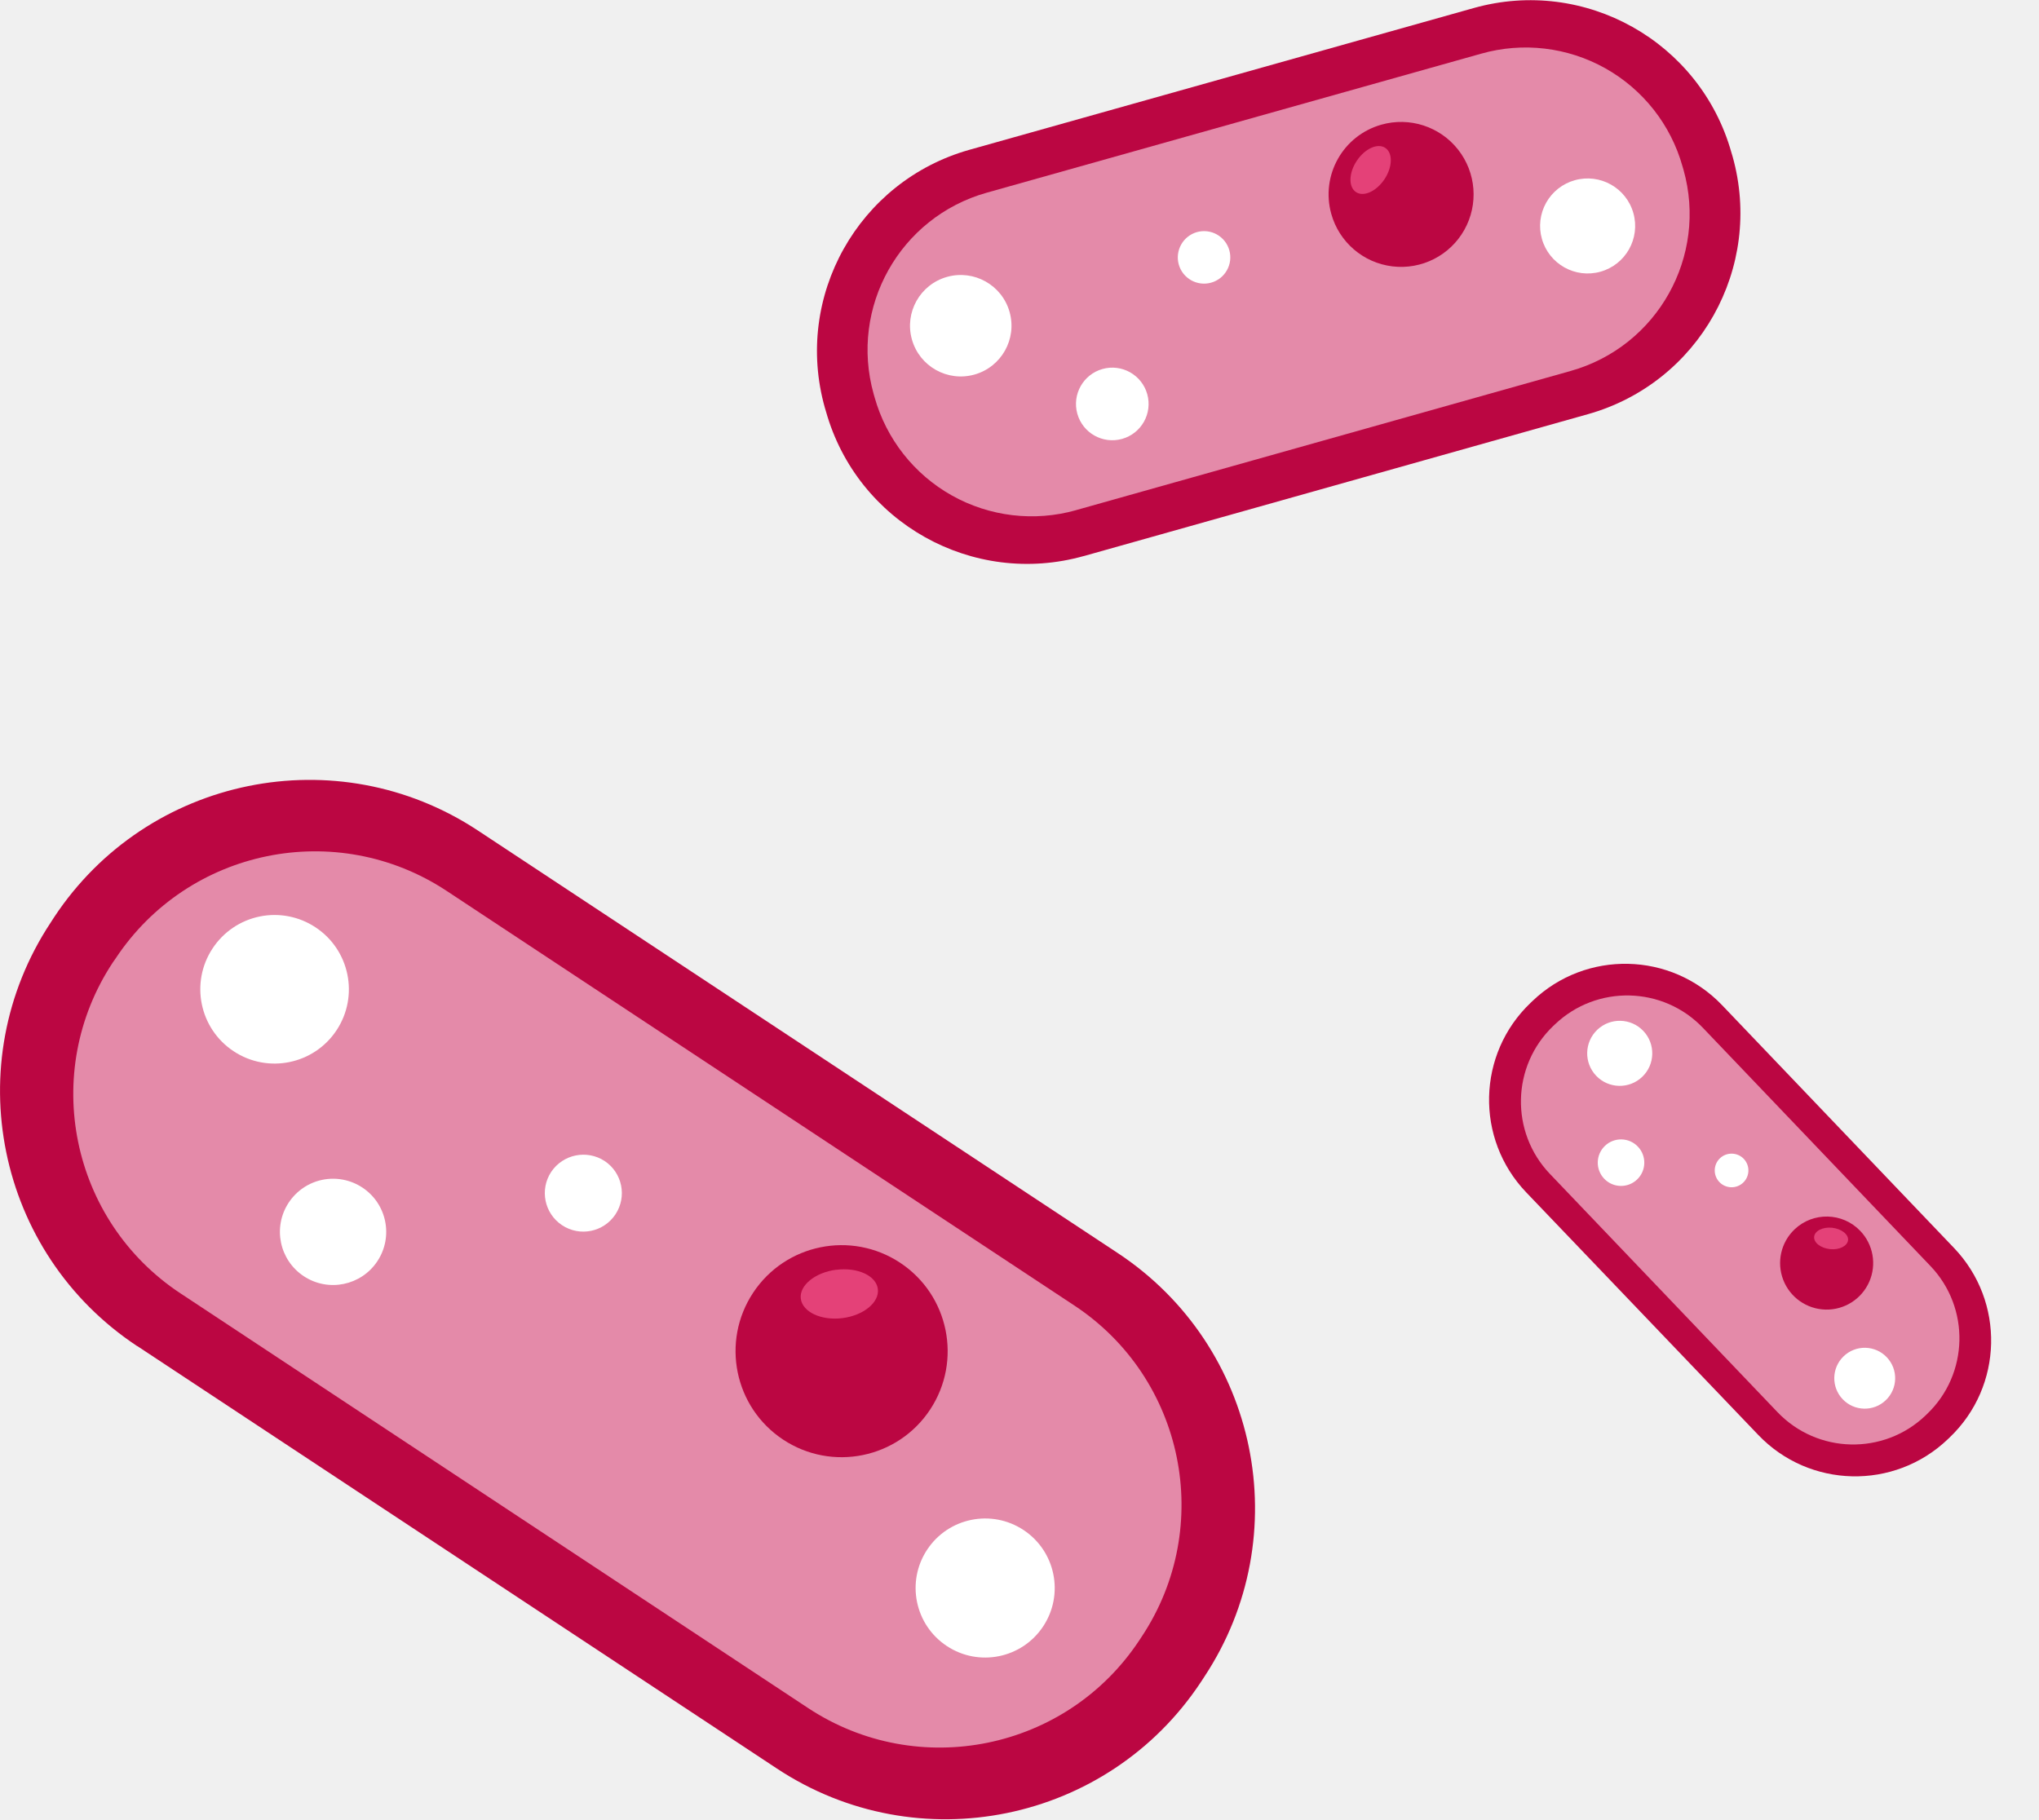
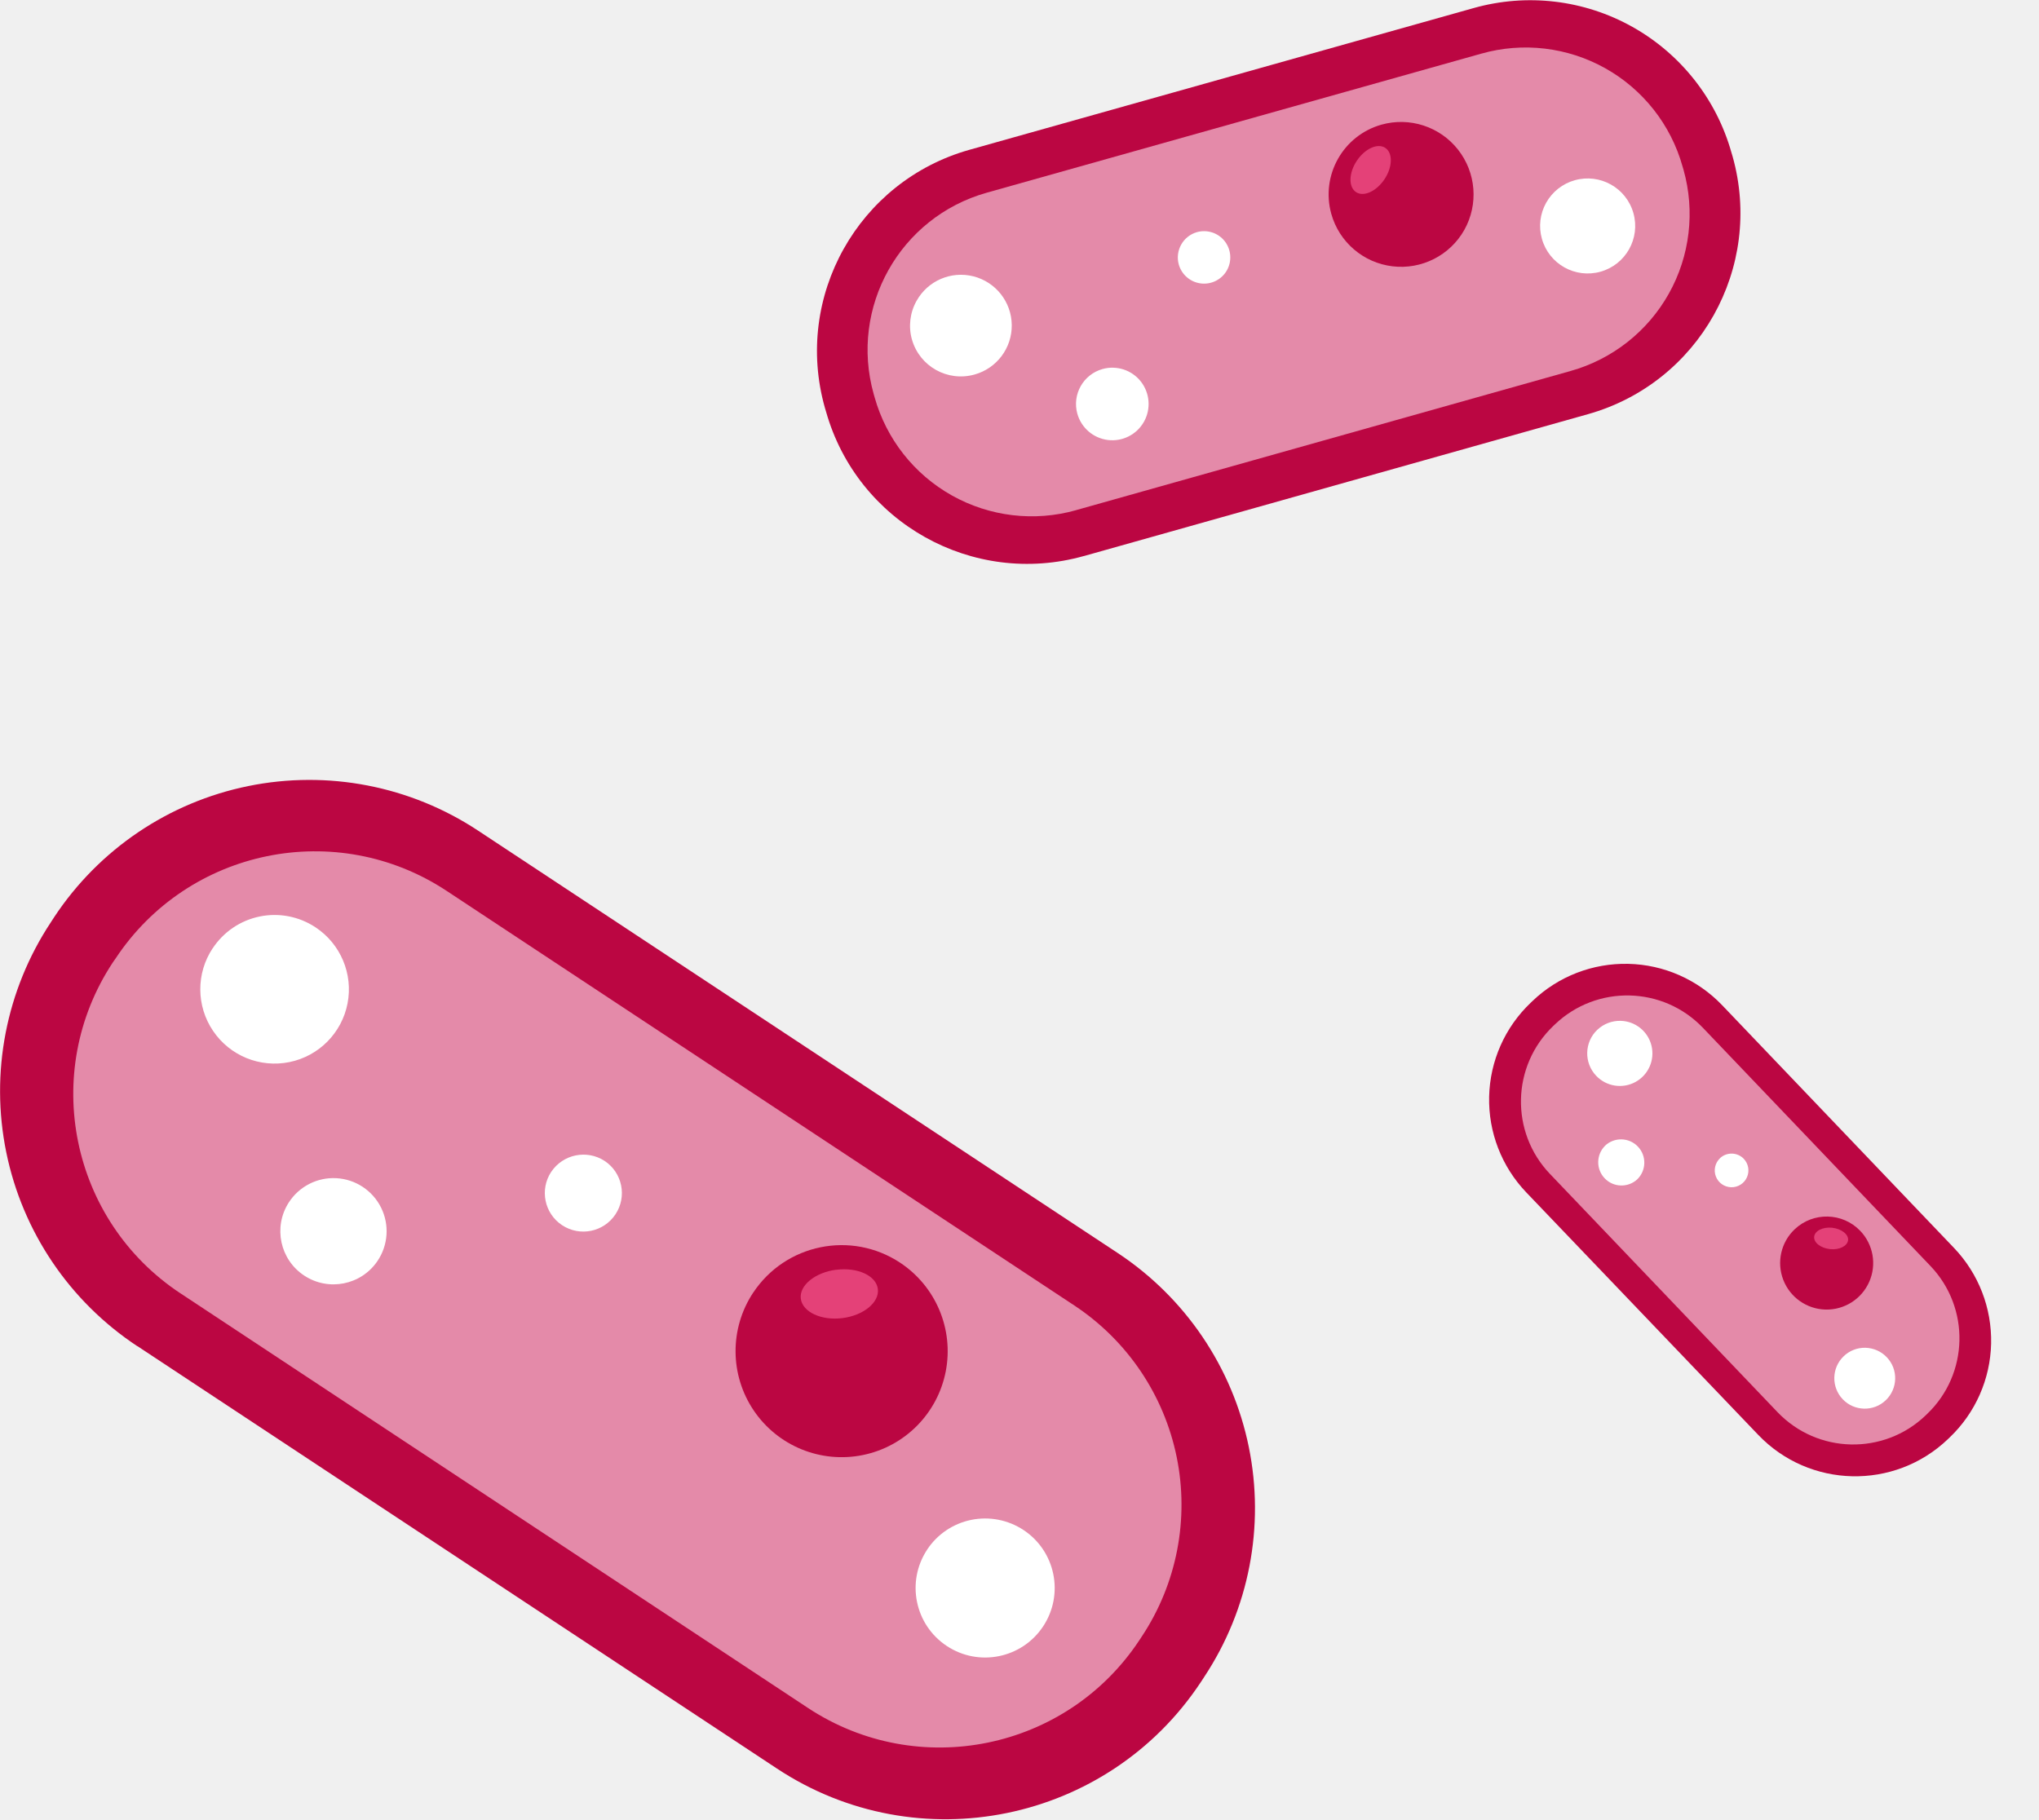
- <svg xmlns="http://www.w3.org/2000/svg" width="52.566" height="46.911" viewBox="0 0 52.566 46.911">
-   <g id="Group_1800" data-name="Group 1800" transform="translate(-11366.648 -22172.602)">
-     <g id="Group_1765" data-name="Group 1765" transform="translate(11387.711 22172.602)">
-       <path id="Path_1273" fill="#bb0642" d="M549.4,308.052l12.993-3.658a5.39,5.39,0,0,0,3.729-6.646l-.03-.1a5.387,5.387,0,0,0-6.646-3.726l-13,3.655a5.391,5.391,0,0,0-3.726,6.649l.03.1a5.388,5.388,0,0,0,6.646,3.726" data-name="Path 1273" transform="translate(-542.518 -293.714)" />
-       <path id="Path_1274" fill="#e48aa9" d="M548.327,306.053l12.751-3.589a4.206,4.206,0,0,0,2.91-5.191l-.024-.081a4.2,4.2,0,0,0-5.191-2.91l-12.751,3.586a4.21,4.21,0,0,0-2.911,5.191l.024.084a4.206,4.206,0,0,0,5.191,2.911" data-name="Path 1274" transform="translate(-541.65 -292.898)" />
-       <path id="Path_1275" fill="#bb0642" d="M544.89,297.14a1.869,1.869,0,1,0,1.291-2.3,1.868,1.868,0,0,0-1.291,2.3" data-name="Path 1275" transform="translate(-531.632 -291.625)" />
-       <path id="Path_1276" fill="#e44178" d="M545.7,295.354c-.209.314-.218.675-.021.807s.526-.018.735-.332.218-.675.021-.807-.526.018-.735.332" data-name="Path 1276" transform="translate(-531.784 -291.208)" />
-       <path id="Path_1277" fill="#fff" d="M546.943,296.567a.677.677,0,1,0,.469-.834.68.68,0,0,0-.469.834" data-name="Path 1277" transform="translate(-537.617 -289.748)" />
-       <path id="Path_1278" fill="#fff" d="M547.657,298.075a.936.936,0,1,0,.649-1.153.937.937,0,0,0-.649,1.153" data-name="Path 1278" transform="translate(-540.946 -287.407)" />
-       <path id="Path_1279" fill="#fff" d="M543.47,296.81a1.225,1.225,0,1,0,.849-1.512,1.223,1.223,0,0,0-.849,1.512" data-name="Path 1279" transform="translate(-524.782 -290.651)" />
-       <path id="Path_1280" fill="#fff" d="M548.853,297.749a1.308,1.308,0,1,0,.905-1.614,1.308,1.308,0,0,0-.905,1.614" data-name="Path 1280" transform="translate(-546.406 -288.995)" />
-     </g>
-     <g id="Group_1761" data-name="Group 1761" transform="matrix(0.469, 0.883, -0.883, 0.469, 11412.048, 22195.137)">
-       <path id="Path_1273-2" fill="#bb0642" d="M4.411,9.2,12.744,6.85a3.457,3.457,0,0,0,2.392-4.262l-.019-.067A3.455,3.455,0,0,0,10.855.13L2.52,2.474A3.457,3.457,0,0,0,.13,6.739l.019.067A3.455,3.455,0,0,0,4.411,9.2" data-name="Path 1273" transform="translate(0 0)" />
-       <path id="Path_1274-2" fill="#e48aa9" d="M3.446,7.651l8.178-2.3A2.7,2.7,0,0,0,13.49,2.02l-.015-.052A2.7,2.7,0,0,0,10.146.1L1.968,2.4A2.7,2.7,0,0,0,.1,5.731l.015.054A2.7,2.7,0,0,0,3.446,7.651" data-name="Path 1274" transform="translate(0.835 0.785)" />
-       <path id="Path_1275-2" fill="#bb0642" d="M.045,1.523A1.2,1.2,0,1,0,.873.045,1.2,1.2,0,0,0,.045,1.523" data-name="Path 1275" transform="translate(8.457 2.014)" />
-       <path id="Path_1276-2" fill="#e44178" d="M.1.243c-.134.2-.14.433-.013.518S.428.749.563.548.7.115.576.031.239.042.1.243" data-name="Path 1276" transform="translate(8.819 2.418)" />
-       <path id="Path_1277-2" fill="#fff" d="M.016.551a.434.434,0,1,0,.3-.535.436.436,0,0,0-.3.535" data-name="Path 1277" transform="translate(5.964 3.824)" />
-       <path id="Path_1278-2" fill="#fff" d="M.023.763A.6.6,0,1,0,.439.023a.6.6,0,0,0-.416.74" data-name="Path 1278" transform="translate(4.283 6.08)" />
-       <path id="Path_1279-2" fill="#fff" d="M.029,1A.785.785,0,1,0,.574.029.784.784,0,0,0,.029,1" data-name="Path 1279" transform="translate(11.957 2.954)" />
-       <path id="Path_1280-2" fill="#fff" d="M.031,1.066A.839.839,0,1,0,.612.031.839.839,0,0,0,.031,1.066" data-name="Path 1280" transform="translate(1.539 4.549)" />
-     </g>
-     <g id="Group_1756" data-name="Group 1756" transform="translate(11366.648 22192.709)">
-       <path id="Path_1353" fill="#bb0642" d="M533.434,314.792l16.488,10.893a7.89,7.89,0,0,0,10.932-2.231l.088-.135a7.886,7.886,0,0,0-2.235-10.928L542.218,301.5a7.885,7.885,0,0,0-10.927,2.231l-.088.136a7.886,7.886,0,0,0,2.231,10.928" data-name="Path 1353" transform="translate(-529.894 -300.189)" />
-       <path id="Path_1354" fill="#e48aa9" d="M533.092,312.015l16.177,10.691a6.167,6.167,0,0,0,8.539-1.745l.066-.1a6.157,6.157,0,0,0-1.741-8.535l-16.182-10.691a6.162,6.162,0,0,0-8.535,1.745l-.07.1a6.162,6.162,0,0,0,1.745,8.535" data-name="Path 1354" transform="translate(-528.437 -298.77)" />
-       <path id="Path_1355" fill="#bb0642" d="M532.158,304.159a2.734,2.734,0,1,0,3.788-.774,2.735,2.735,0,0,0-3.788.774" data-name="Path 1355" transform="translate(-512.742 -290.932)" />
-       <path id="Path_1356" fill="#e44178" d="M533.034,303.088c-.547.07-.958.407-.914.748s.525.569,1.072.5.958-.407.914-.752-.525-.564-1.072-.494" data-name="Path 1356" transform="translate(-511.475 -290.454)" />
-       <path id="Path_1357" fill="#fff" d="M533.786,302.843a.993.993,0,1,0,1.378-.28,1,1,0,0,0-1.378.28" data-name="Path 1357" transform="translate(-519.576 -292.732)" />
-       <path id="Path_1358" fill="#fff" d="M535.241,303.156a1.37,1.37,0,1,0,1.9-.39,1.369,1.369,0,0,0-1.9.39" data-name="Path 1358" transform="translate(-527.799 -292.251)" />
-       <path id="Path_1359" fill="#fff" d="M531.372,305.348a1.793,1.793,0,1,0,2.485-.507,1.793,1.793,0,0,0-2.485.507" data-name="Path 1359" transform="translate(-507.47 -285.495)" />
-       <path id="Path_1360" fill="#fff" d="M535.551,301.846a1.915,1.915,0,1,0,2.651-.542,1.912,1.912,0,0,0-2.651.542" data-name="Path 1360" transform="translate(-530.069 -297.5)" />
-     </g>
+ <svg xmlns="http://www.w3.org/2000/svg" width="52.566" height="46.911">
+   <path fill="#bb0642" d="M27.945 14.338l12.993-3.658a5.39 5.39 0 0 0 3.729-6.646l-.03-.1c-.387-1.376-1.305-2.541-2.551-3.24s-2.719-.874-4.095-.486l-13 3.655a5.39 5.39 0 0 0-3.726 6.649l.03.1a5.39 5.39 0 0 0 6.646 3.726" />
+   <path fill="#e48aa9" d="M27.74 13.155l12.751-3.589c1.075-.302 1.985-1.019 2.531-1.992s.682-2.124.379-3.199l-.024-.081a4.2 4.2 0 0 0-5.191-2.91L25.435 4.97a4.21 4.21 0 0 0-2.911 5.191l.024.084c.302 1.075 1.018 1.985 1.992 2.531s2.124.683 3.199.38" />
+   <path fill="#bb0642" d="M34.321 5.515a1.87 1.87 0 0 0 3.43.413 1.87 1.87 0 0 0-2.139-2.713 1.87 1.87 0 0 0-1.291 2.3" />
+   <path fill="#e44178" d="M34.979 4.146c-.209.314-.218.675-.021.807s.526-.018.735-.332.218-.675.021-.807-.526.018-.735.332" />
+   <path d="M30.389 6.819c.074.264.299.457.571.49s.537-.102.671-.34a.68.68 0 0 0-.058-.75c-.169-.215-.452-.307-.715-.233a.68.68 0 0 0-.469.834m-2.615 3.848c.102.365.413.632.789.678s.742-.14.928-.47.154-.739-.079-1.037-.624-.425-.989-.323c-.497.14-.787.655-.649 1.153m11.977-4.51c.183.651.86 1.03 1.511.847s1.031-.859.848-1.51-.858-1.031-1.51-.849c-.314.087-.579.296-.739.58a1.22 1.22 0 0 0-.11.932M23.51 8.754a1.31 1.31 0 0 0 1.613.904 1.31 1.31 0 1 0-1.495-1.898 1.31 1.31 0 0 0-.118.995" fill="#fff" />
+   <g transform="matrix(.469 .883 -.883 .469 45.4 22.535)">
+     <path fill="#bb0642" d="M4.411 9.2l8.333-2.35a3.46 3.46 0 0 0 2.392-4.262l-.019-.067c-.248-.882-.836-1.63-1.636-2.078S11.737-.118 10.855.13L2.52 2.474c-.883.249-1.63.838-2.078 1.638S-.119 5.856.13 6.739l.019.067c.247.883.835 1.631 1.635 2.08s1.744.562 2.627.314" />
+     <path fill="#e48aa9" d="M4.281 8.436l8.178-2.3a2.7 2.7 0 0 0 1.866-3.331l-.015-.052A2.7 2.7 0 0 0 10.981.885l-8.178 2.3A2.7 2.7 0 0 0 .935 6.516l.015.054a2.7 2.7 0 0 0 3.331 1.866" />
+     <path fill="#bb0642" d="M8.502 3.537a1.2 1.2 0 0 0 2.202.263A1.2 1.2 0 0 0 9.33 2.059a1.2 1.2 0 0 0-.828 1.478" />
+     <path fill="#e44178" d="M8.919 2.661c-.134.2-.14.433-.013.518s.341-.012.476-.213.137-.433.013-.517-.337.011-.476.212" />
+     <path d="M5.98 4.375c.047.169.192.293.366.314s.344-.066.43-.219.071-.343-.038-.481-.29-.197-.459-.149c-.23.066-.364.305-.3.535M4.306 6.843a.6.6 0 0 0 1.155-.324.6.6 0 1 0-1.156.324m7.681-2.889c.118.416.552.658.968.541s.66-.55.543-.967-.549-.661-.966-.545c-.202.056-.372.19-.475.372a.78.78 0 0 0-.07.599M1.57 5.615a.84.84 0 0 0 1.035.581.84.84 0 1 0-.958-1.219.84.84 0 0 0-.076.638" fill="#fff" />
  </g>
+   <path fill="#bb0642" d="M3.54 34.71l16.488 10.893a7.89 7.89 0 0 0 10.932-2.231l.088-.135c1.153-1.745 1.565-3.877 1.146-5.927s-1.635-3.848-3.381-5.001L12.324 21.418c-1.745-1.153-3.876-1.566-5.926-1.148s-3.848 1.634-5.001 3.379l-.088.136C.156 25.53-.257 27.662.161 29.711s1.634 3.849 3.379 5.002" />
+   <path fill="#e48aa9" d="M4.655 33.352l16.177 10.691a6.17 6.17 0 0 0 8.539-1.745l.066-.1c.902-1.362 1.225-3.027.898-4.628s-1.276-3.006-2.639-3.907L11.514 22.972c-2.839-1.874-6.659-1.093-8.535 1.745l-.07.1c-1.874 2.839-1.093 6.659 1.745 8.535" />
+   <path fill="#bb0642" d="M19.416 33.334c-.61.923-.603 2.122.016 3.038s1.729 1.369 2.813 1.148 1.927-1.074 2.137-2.159-.255-2.191-1.177-2.801c-1.26-.832-2.955-.485-3.788.774" />
+   <path fill="#e44178" d="M21.559 32.741c-.547.07-.958.407-.914.748s.525.569 1.072.5.958-.407.914-.752-.525-.564-1.072-.494" />
+   <path d="M14.21 30.218c-.302.457-.176 1.073.281 1.375s1.073.177 1.376-.28.178-1.073-.278-1.376a1 1 0 0 0-1.378.28m-6.769.795a1.37 1.37 0 0 0 2.288 1.507 1.37 1.37 0 1 0-2.288-1.507m16.46 8.948c-.546.826-.319 1.938.507 2.484s1.938.319 2.484-.507.319-1.938-.507-2.484c-.397-.262-.881-.356-1.348-.261a1.79 1.79 0 0 0-1.137.768M5.482 24.453c-.428.646-.424 1.486.01 2.129s1.211.96 1.971.805 1.35-.753 1.497-1.513-.179-1.535-.826-1.962a1.91 1.91 0 0 0-2.651.542" fill="#fff" />
</svg>
